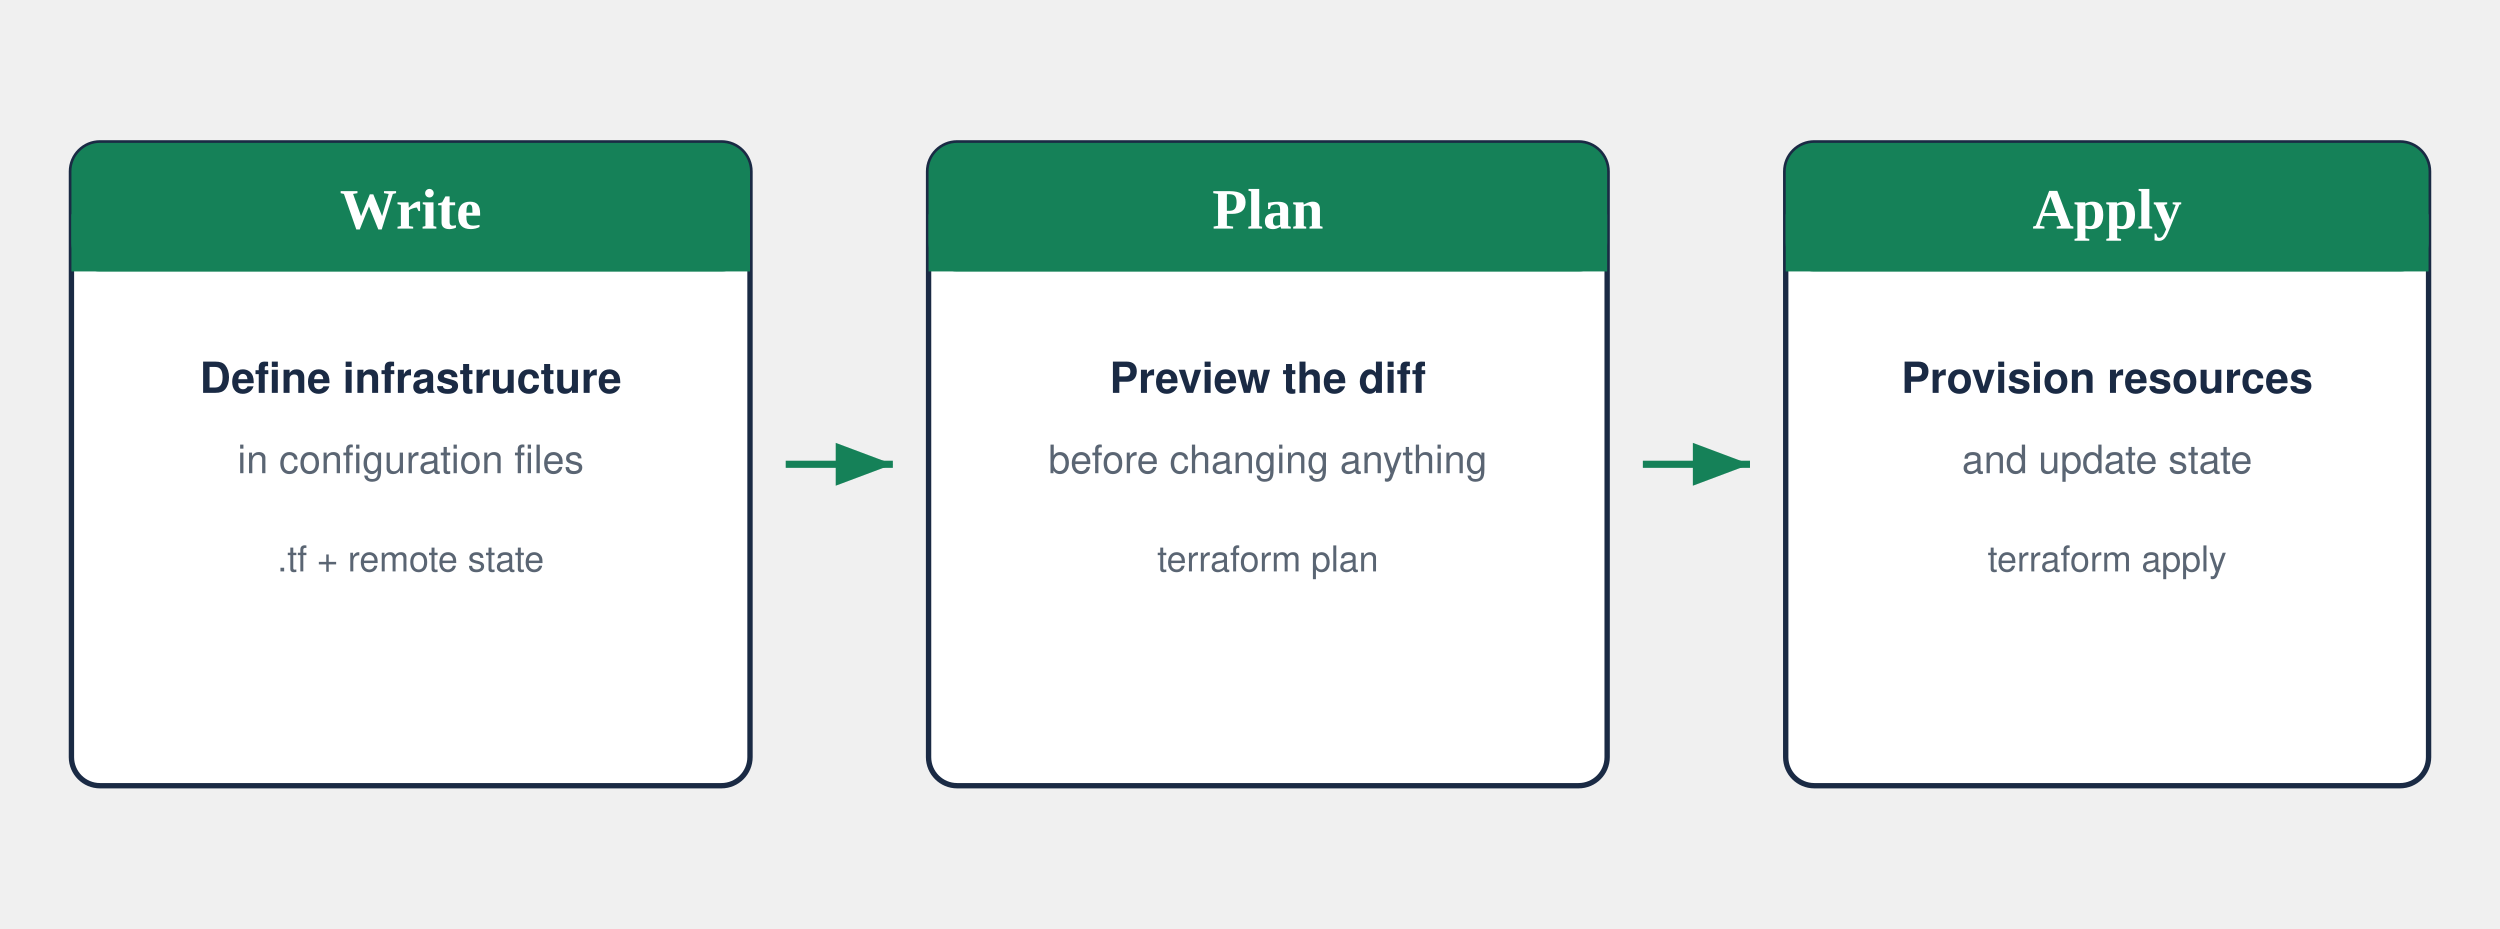
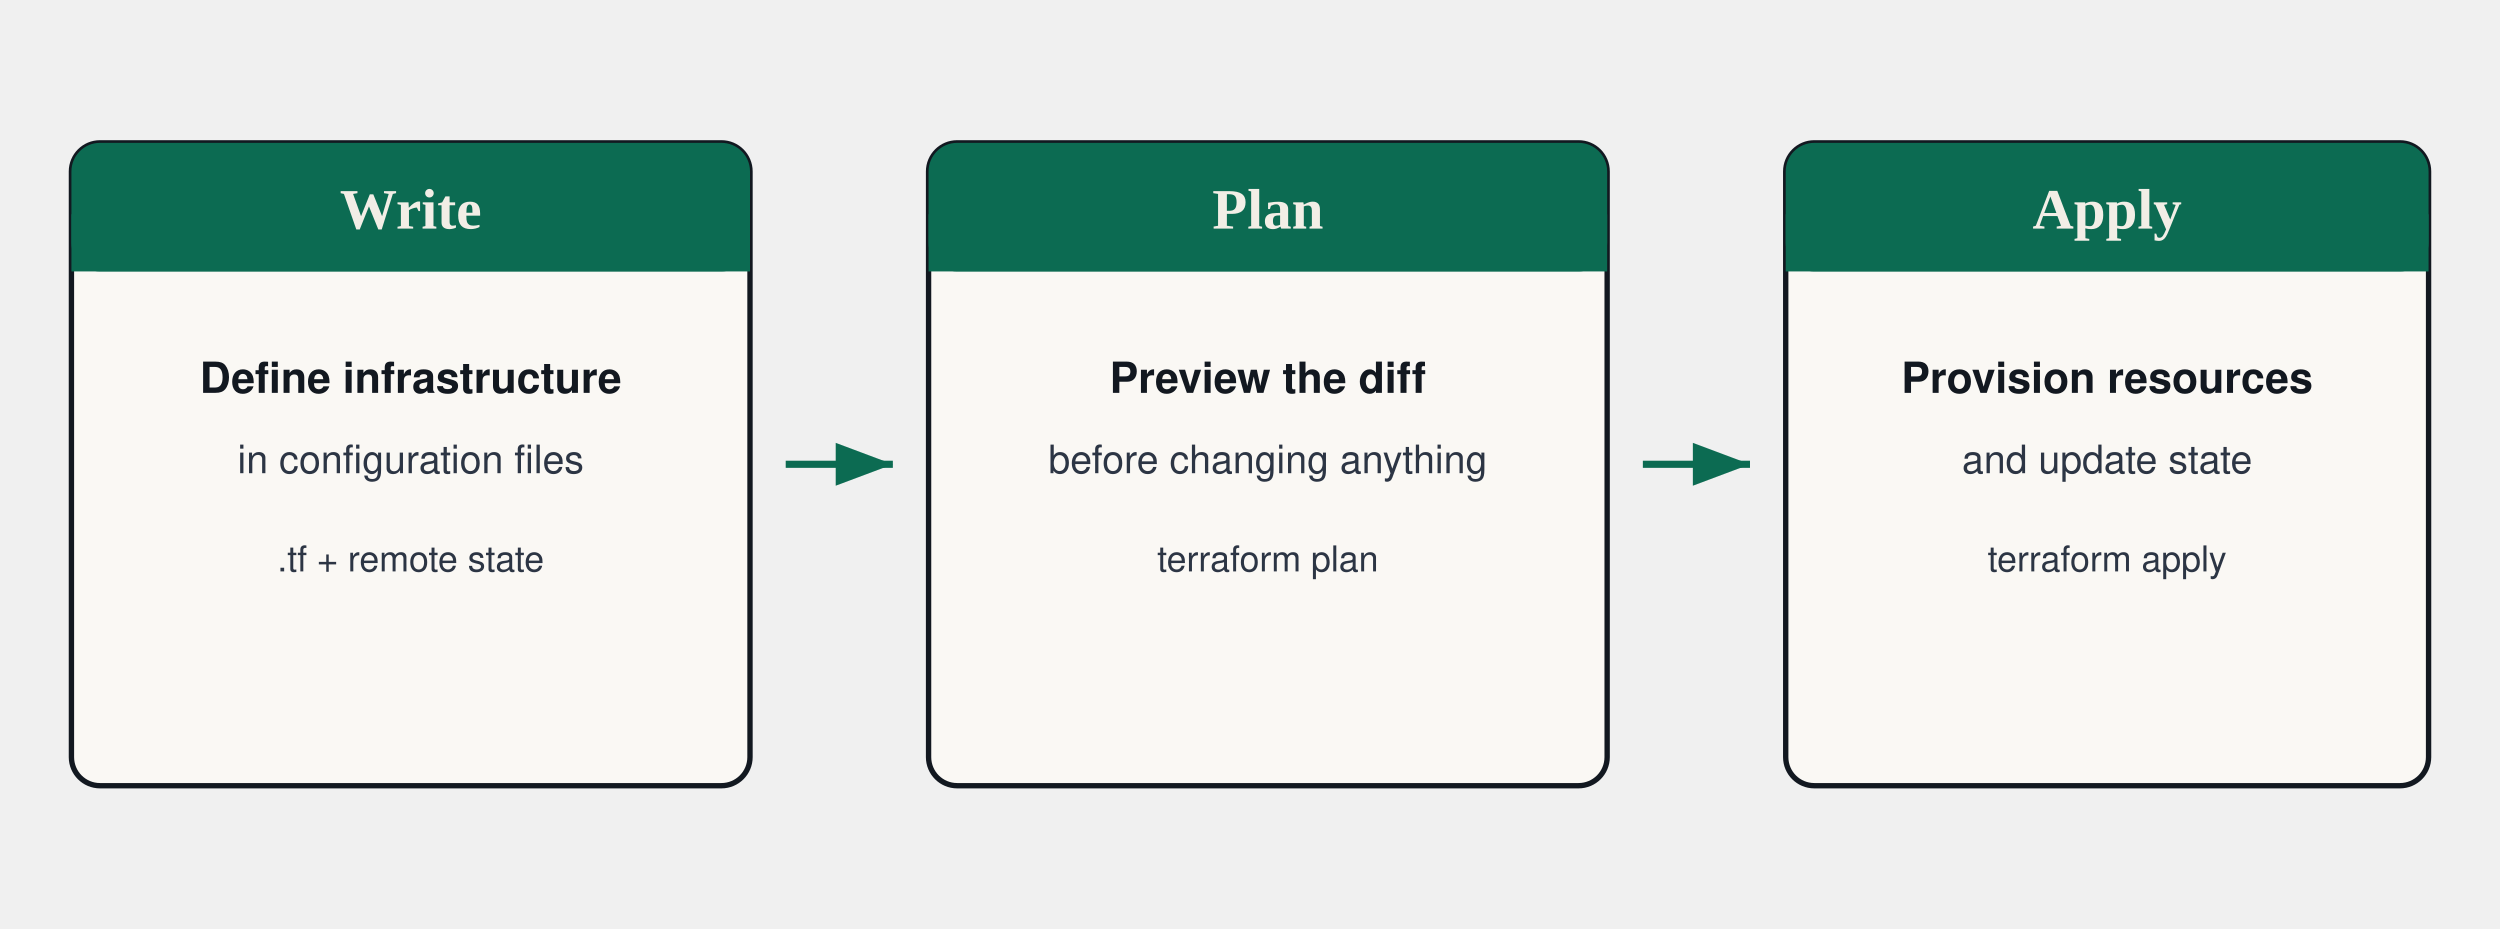
<svg xmlns="http://www.w3.org/2000/svg" width="1400" height="520" viewBox="0 0 1400 520" role="img" aria-label="Write, plan, and apply Terraform workflow">
  <defs>
    <style>
-       .label { font-family: DM Sans, Helvetica Neue, Helvetica, Arial, sans-serif; fill: #1A2A44; }
-       .muted { fill: #5a6573; }
-       .head { fill: #158158; }
-       .on { fill: #ffffff; }
-       .card { fill: #ffffff; stroke: #1A2A44; stroke-width: 3; }
-       .arrow { stroke: #158158; stroke-width: 4; fill: none; marker-end: url(#arrowHead); }
+       .label { font-family: Atkinson Hyperlegible, Helvetica Neue, Helvetica, Arial, sans-serif; fill: #121820; }
+       .muted { fill: #2c3544; }
+       .head { fill: #0c6b52; }
+       .on { fill: #f2eee6; }
+       .card { fill: #faf8f4; stroke: #121820; stroke-width: 3; }
+       .arrow { stroke: #0c6b52; stroke-width: 4; fill: none; marker-end: url(#arrowHead); }
    </style>
    <marker id="arrowHead" markerWidth="10" markerHeight="10" refX="8" refY="3" orient="auto">
-       <path d="M0,0 L8,3 L0,6 Z" fill="#158158" />
+       <path d="M0,0 L8,3 L0,6 Z" fill="#0c6b52" />
    </marker>
  </defs>
  <rect x="40" y="80" width="380" height="360" rx="16" class="card" />
  <rect x="40" y="80" width="380" height="72" rx="16" class="head" />
  <rect x="40" y="120" width="380" height="32" class="head" />
  <text x="230" y="128" text-anchor="middle" class="on" font-size="32" font-weight="700">Write</text>
  <text x="230" y="220" text-anchor="middle" class="label" font-size="24" font-weight="700">Define infrastructure</text>
  <text x="230" y="265" text-anchor="middle" class="label muted" font-size="22">in configuration files</text>
  <text x="230" y="320" text-anchor="middle" class="label muted" font-size="20">.tf + remote state</text>
  <path d="M440 260 H500" class="arrow" />
  <rect x="520" y="80" width="380" height="360" rx="16" class="card" />
  <rect x="520" y="80" width="380" height="72" rx="16" class="head" />
  <rect x="520" y="120" width="380" height="32" class="head" />
  <text x="710" y="128" text-anchor="middle" class="on" font-size="32" font-weight="700">Plan</text>
  <text x="710" y="220" text-anchor="middle" class="label" font-size="24" font-weight="700">Preview the diff</text>
  <text x="710" y="265" text-anchor="middle" class="label muted" font-size="22">before changing anything</text>
  <text x="710" y="320" text-anchor="middle" class="label muted" font-size="20">terraform plan</text>
  <path d="M920 260 H980" class="arrow" />
  <rect x="1000" y="80" width="360" height="360" rx="16" class="card" />
  <rect x="1000" y="80" width="360" height="72" rx="16" class="head" />
  <rect x="1000" y="120" width="360" height="32" class="head" />
  <text x="1180" y="128" text-anchor="middle" class="on" font-size="32" font-weight="700">Apply</text>
  <text x="1180" y="220" text-anchor="middle" class="label" font-size="24" font-weight="700">Provision resources</text>
  <text x="1180" y="265" text-anchor="middle" class="label muted" font-size="22">and update state</text>
  <text x="1180" y="320" text-anchor="middle" class="label muted" font-size="20">terraform apply</text>
</svg>
